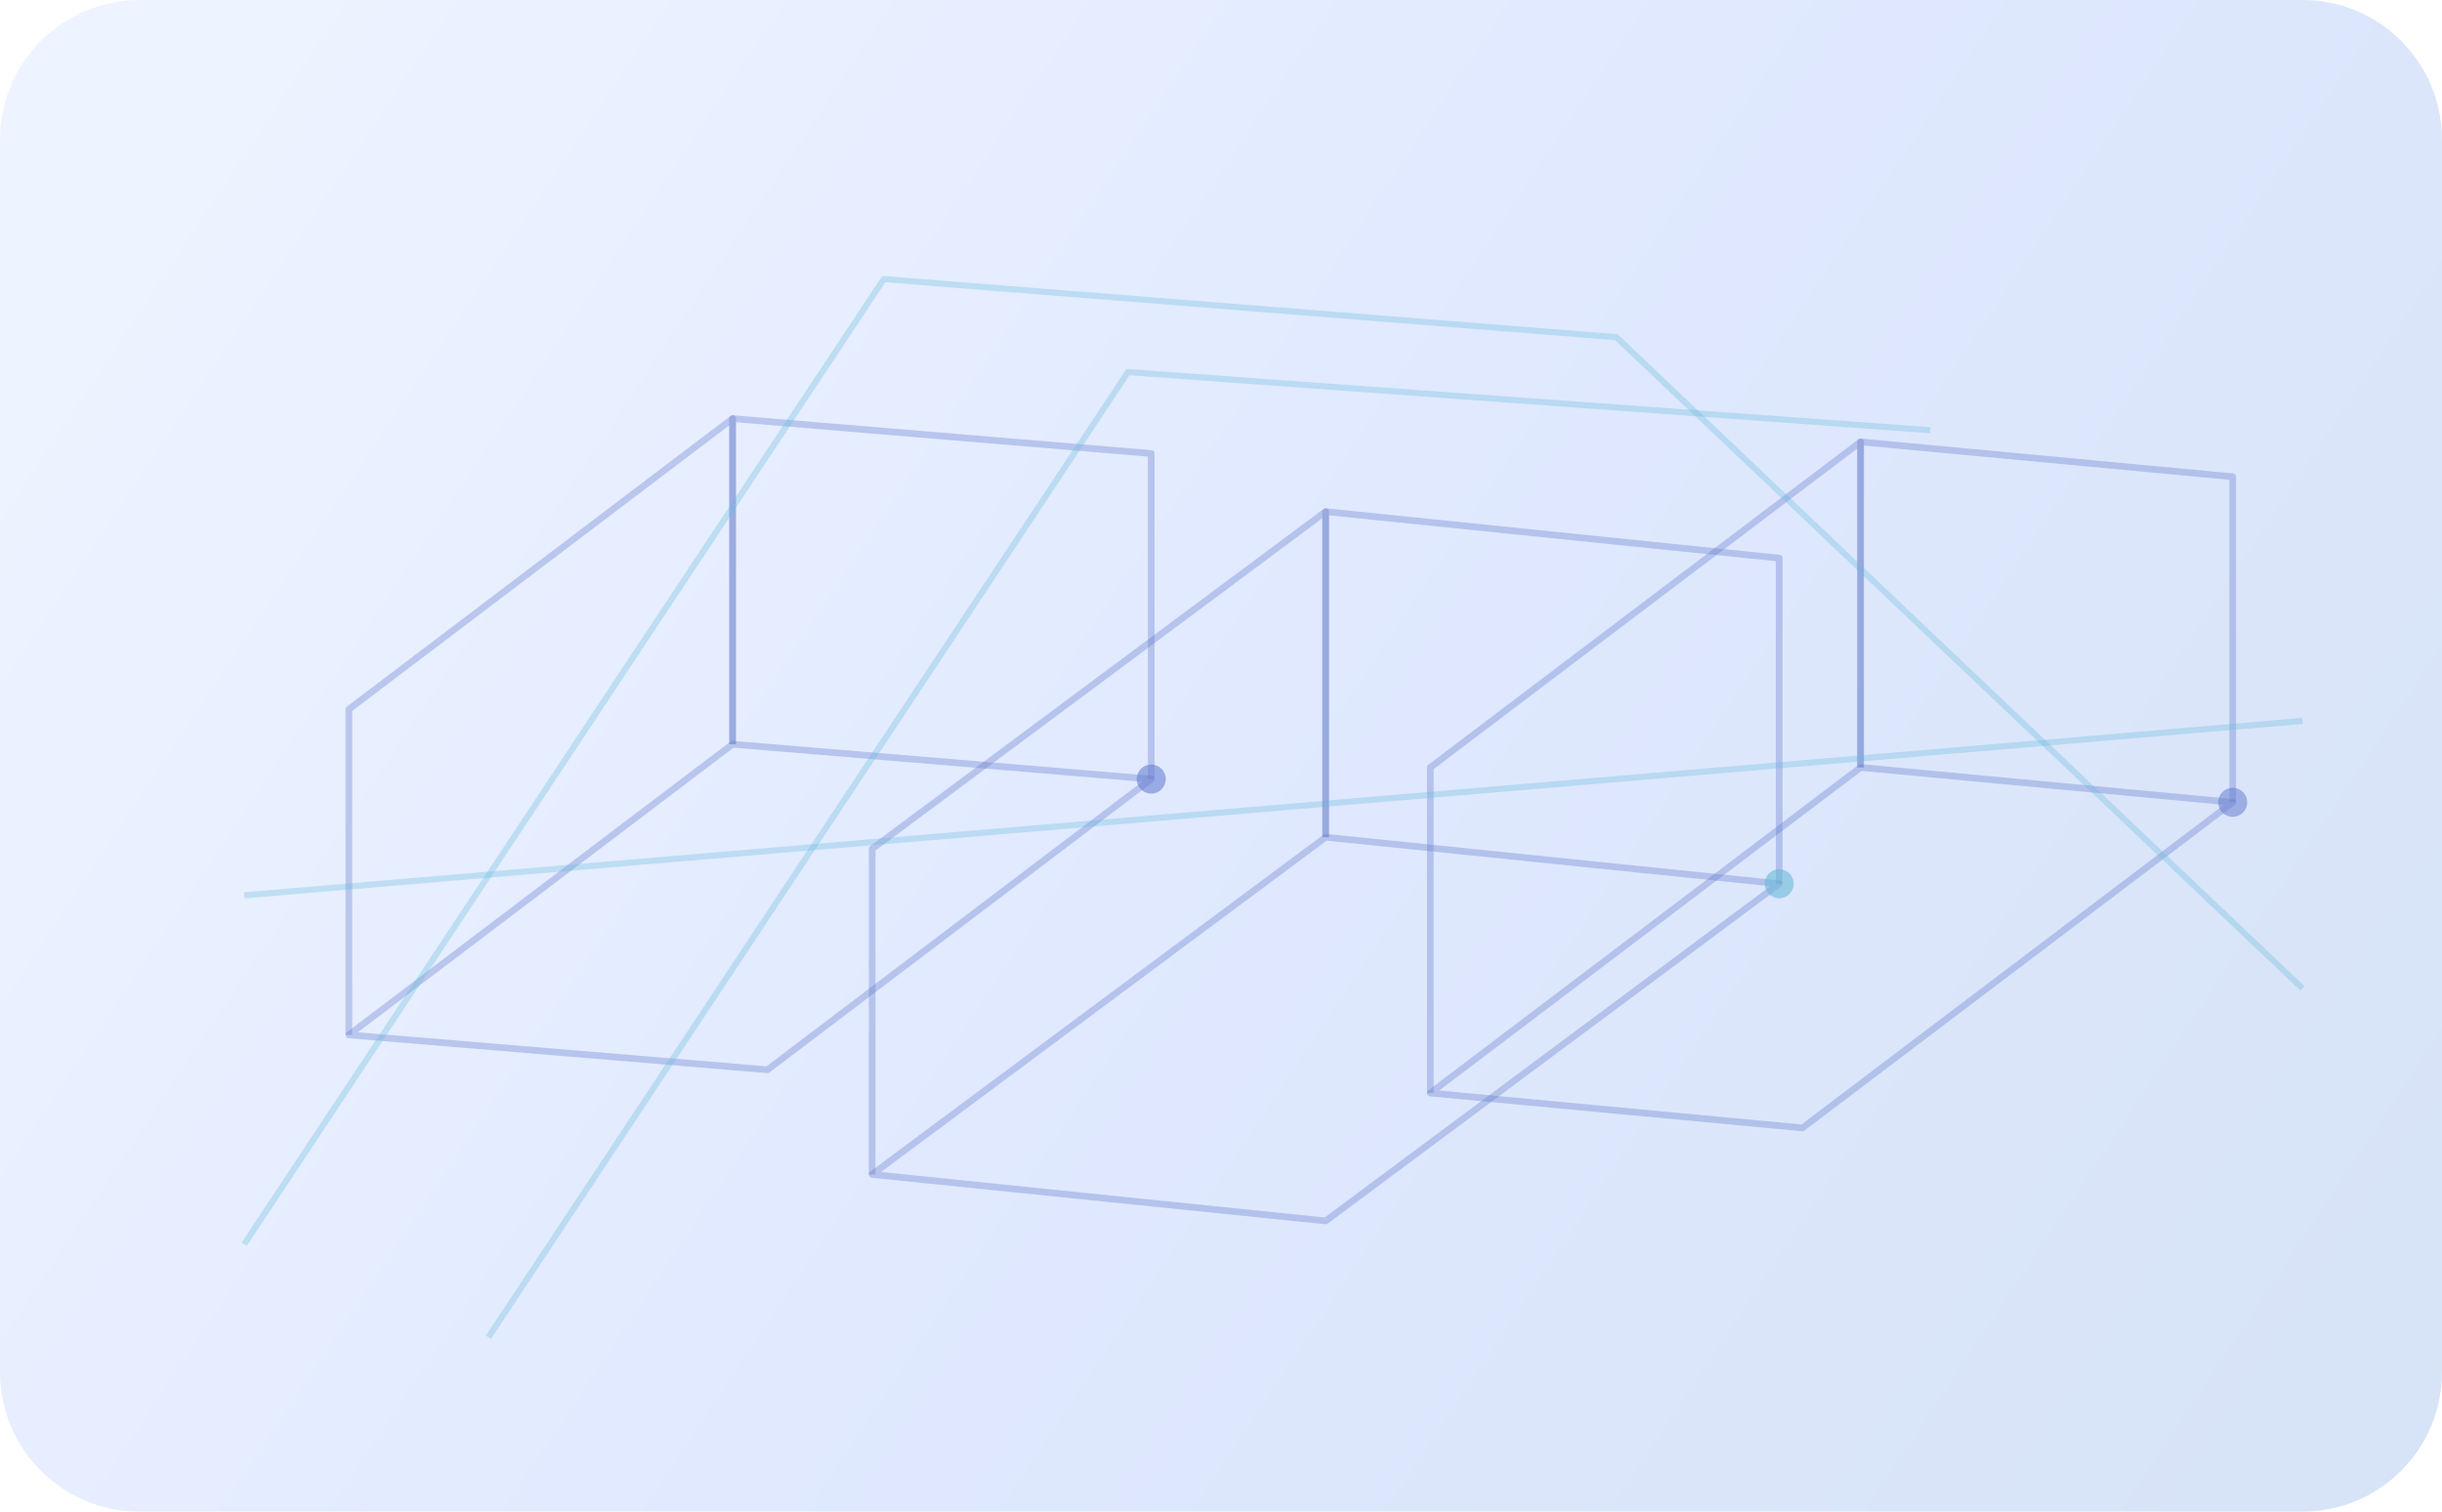
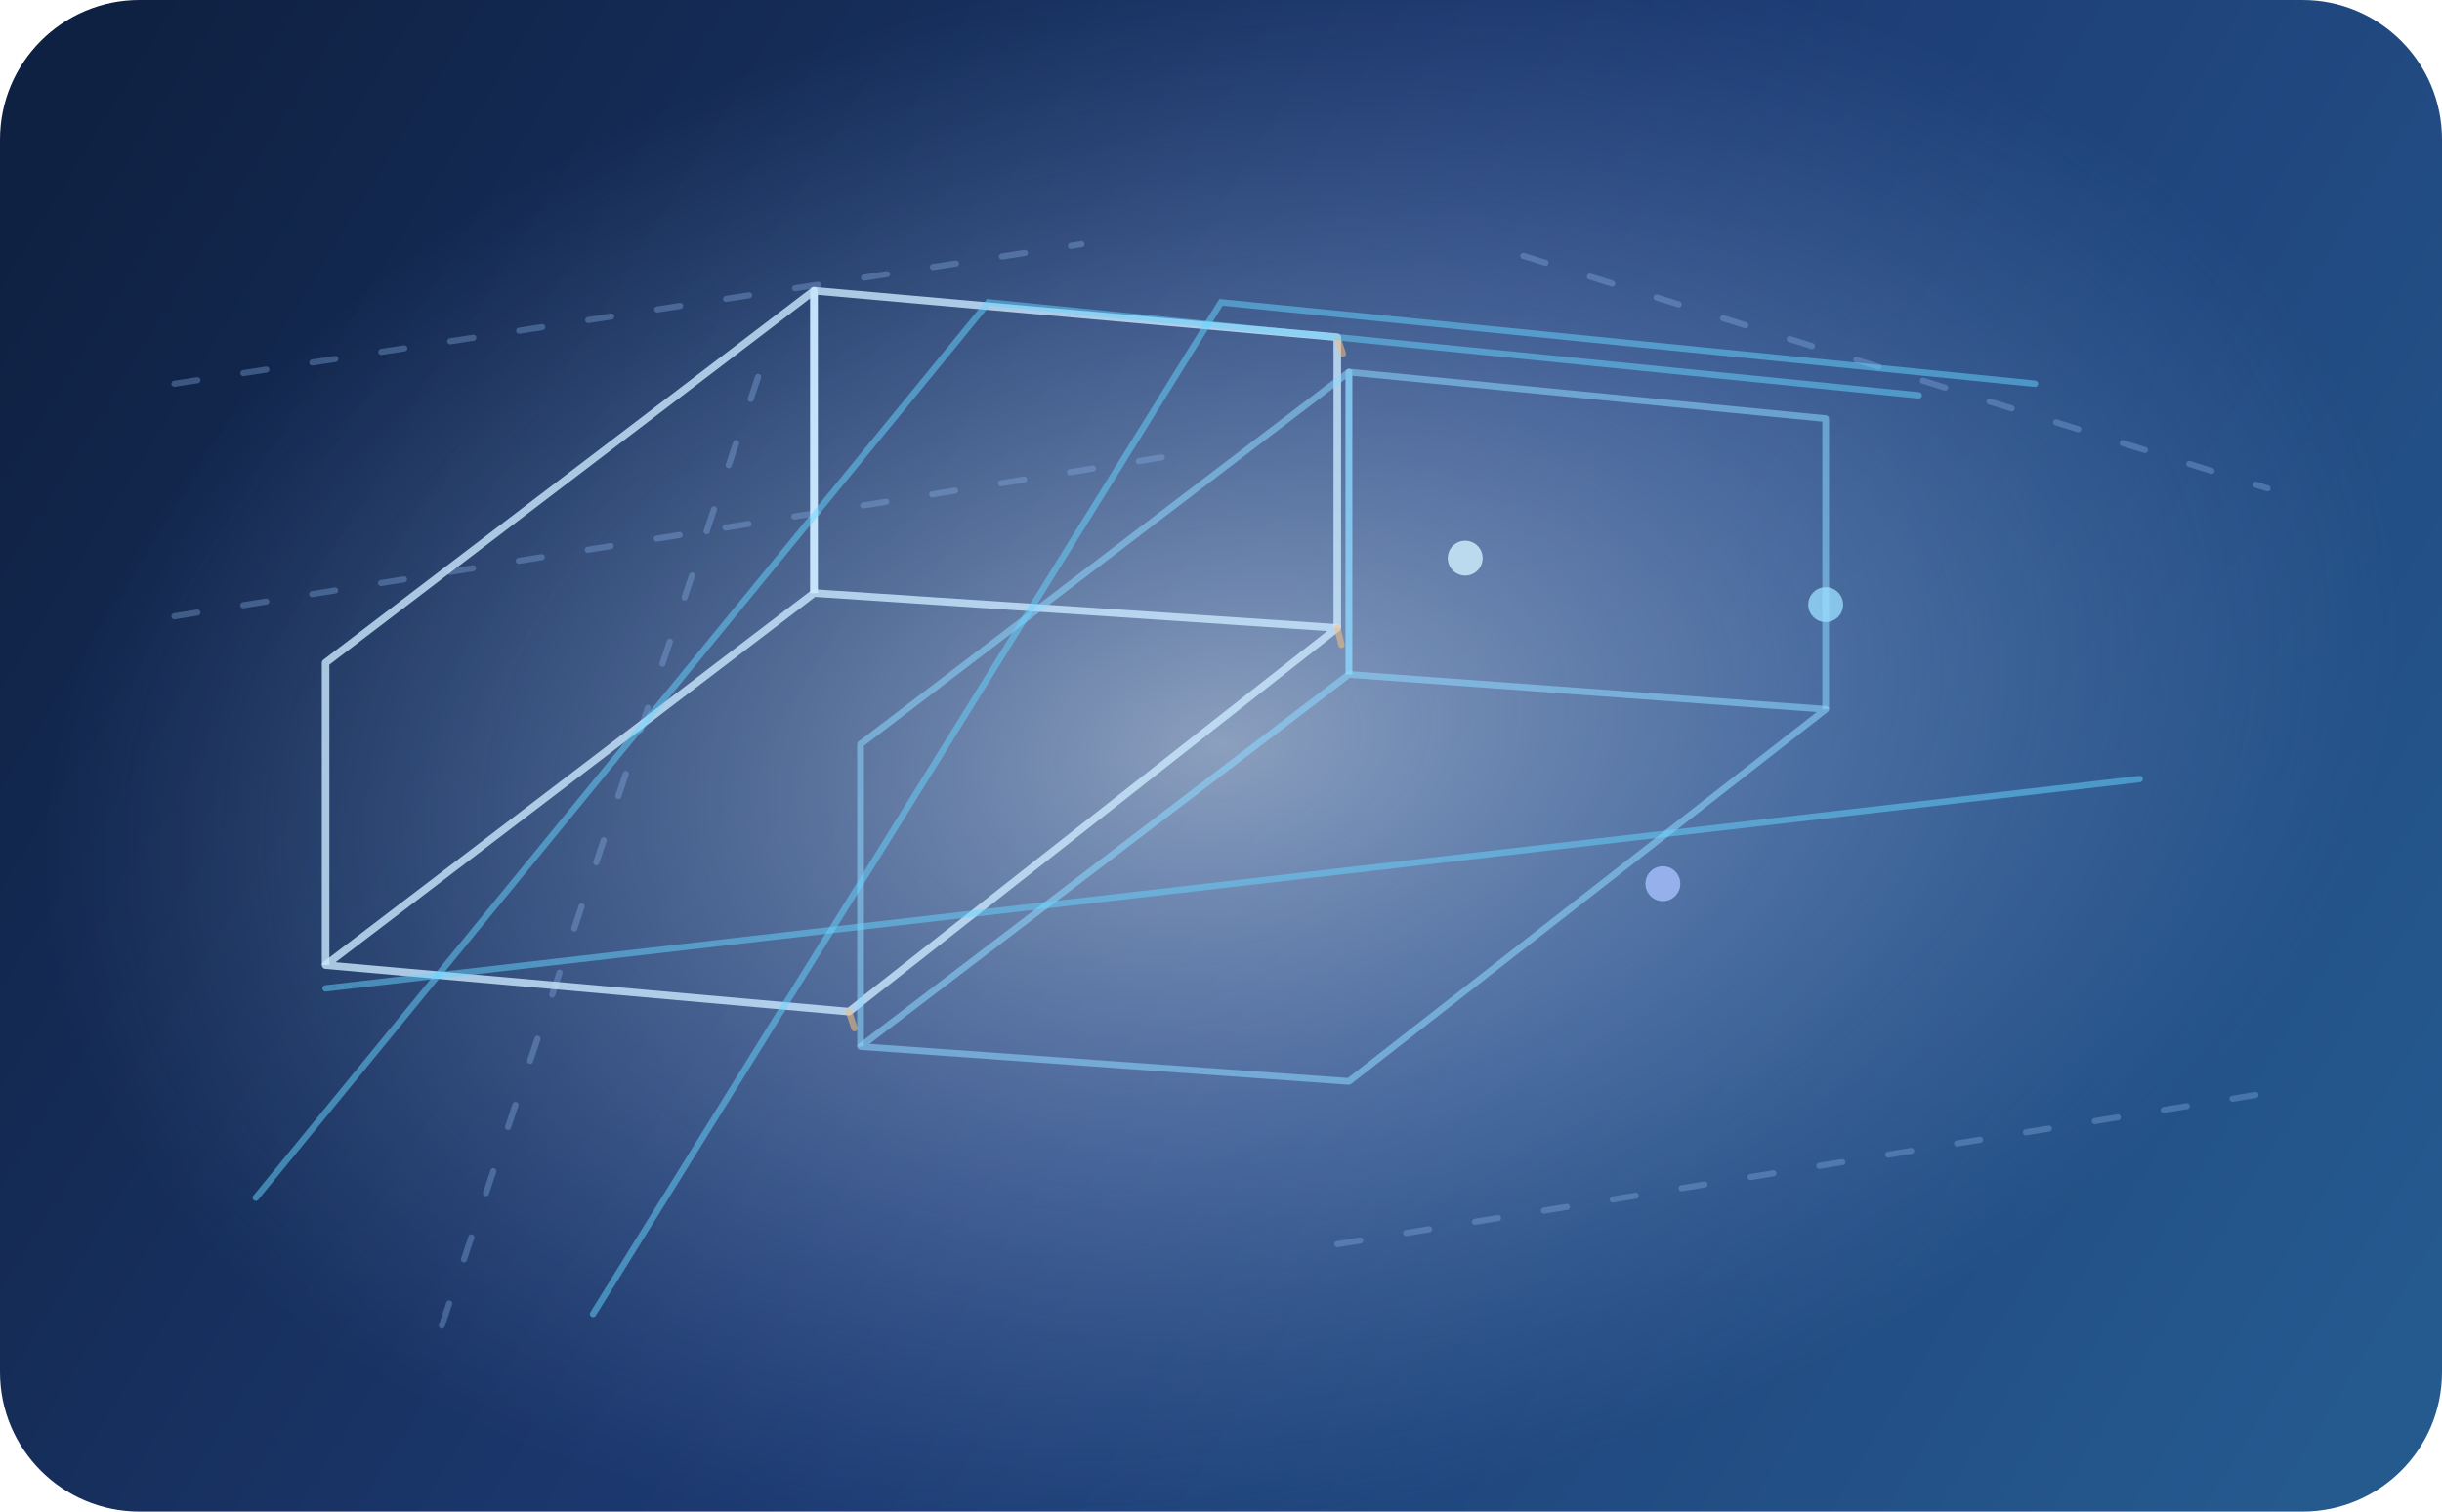
<svg xmlns="http://www.w3.org/2000/svg" width="420" height="260" viewBox="0 0 420 260" fill="none">
  <defs>
-     <linearGradient id="wire-b-bg" x1="26" y1="8" x2="392" y2="252" gradientUnits="userSpaceOnUse">
-       <stop stop-color="#EEF4FF" />
-       <stop offset="0.5" stop-color="#E0E9FF" />
-       <stop offset="1" stop-color="#D7E3F7" />
+     <linearGradient id="wire-b-bg" x1="18" y1="12" x2="402" y2="248" gradientUnits="userSpaceOnUse">
+       <stop stop-color="#0F2142" />
+       <stop offset="0.52" stop-color="#1D3B74" />
+       <stop offset="1" stop-color="#255A8F" />
    </linearGradient>
+     <radialGradient id="wire-b-focus" cx="0" cy="0" r="1" gradientUnits="userSpaceOnUse" gradientTransform="translate(210 128) rotate(-10) scale(206 134)">
+       <stop stop-color="#EAF6FF" stop-opacity="0.54" />
+       <stop offset="0.6" stop-color="#B7D4FF" stop-opacity="0.22" />
+       <stop offset="1" stop-color="#8FB3E9" stop-opacity="0" />
+     </radialGradient>
  </defs>
  <rect width="420" height="260" rx="24" fill="url(#wire-b-bg)" />
-   <g stroke="#6279CC" stroke-opacity="0.34" stroke-width="1.15" fill="none" stroke-linejoin="round">
-     <path d="M60 178L126 128L198 134L132 184L60 178Z" />
-     <path d="M126 128V72L198 78V134" />
-     <path d="M60 178V122L126 72V128" />
-     <path d="M150 202L228 144L306 152L228 210L150 202Z" />
-     <path d="M228 144V88L306 96V152" />
-     <path d="M150 202V146L228 88V144" />
-     <path d="M246 188L320 132L384 138L310 194L246 188Z" />
-     <path d="M320 132V76L384 82V138" />
-     <path d="M246 188V132L320 76V132" />
+   <rect width="420" height="260" rx="24" fill="url(#wire-b-focus)" />
+   <g stroke="#8EB6EC" stroke-opacity="0.34" stroke-width="1.05" stroke-linecap="round" stroke-dasharray="4 8">
+     <path d="M30 66L186 42" />
+     <path d="M30 106L204 78" />
+     <path d="M230 214L390 188" />
+     <path d="M262 44L390 84" />
+     <path d="M76 228L132 60" />
  </g>
-   <g stroke="#65B9D8" stroke-opacity="0.32" stroke-width="1.05" fill="none">
-     <path d="M42 214L152 48L278 58L396 170" />
-     <path d="M42 154L396 124" />
-     <path d="M84 230L194 64L332 74" />
+   <g transform="translate(56 48)" fill="none" stroke-linejoin="round">
+     <path d="M0 118L84 54L174 60L90 126L0 118Z" stroke="#CAE8FF" stroke-opacity="0.8" stroke-width="1.3" />
+     <path d="M84 54V2L174 10V60" stroke="#CAE8FF" stroke-opacity="0.8" stroke-width="1.3" />
+     <path d="M0 118V66L84 2V54" stroke="#CAE8FF" stroke-opacity="0.8" stroke-width="1.3" />
+     <path d="M92 132L176 68L258 74L176 138L92 132Z" stroke="#8ED8FF" stroke-opacity="0.56" stroke-width="1.15" />
+     <path d="M176 68V16L258 24V74" stroke="#8ED8FF" stroke-opacity="0.54" stroke-width="1.15" />
+     <path d="M92 132V80L176 16V68" stroke="#8ED8FF" stroke-opacity="0.54" stroke-width="1.15" />
+     <path d="M90 126L92 132M174 60L176 68M174 10L176 16" stroke="#F2C083" stroke-opacity="0.56" stroke-width="1.1" stroke-dasharray="3 7" stroke-linecap="round" />
  </g>
-   <circle cx="198" cy="134" r="2.5" fill="#637AD0" fill-opacity="0.56" />
-   <circle cx="306" cy="152" r="2.5" fill="#66B9D8" fill-opacity="0.58" />
-   <circle cx="384" cy="138" r="2.5" fill="#637AD0" fill-opacity="0.52" />
+   <g stroke="#67D6FF" stroke-opacity="0.5" stroke-width="1.1" fill="none" stroke-linecap="round">
+     <path d="M44 206L170 52L330 68" />
+     <path d="M56 170L368 134" />
+     <path d="M102 226L210 52L350 66" />
+   </g>
+   <circle cx="252" cy="96" r="3" fill="#D2F1FF" fill-opacity="0.8" />
+   <circle cx="314" cy="104" r="3" fill="#9ADDFF" fill-opacity="0.78" />
+   <circle cx="286" cy="152" r="3" fill="#A9C2FF" fill-opacity="0.78" />
</svg>
